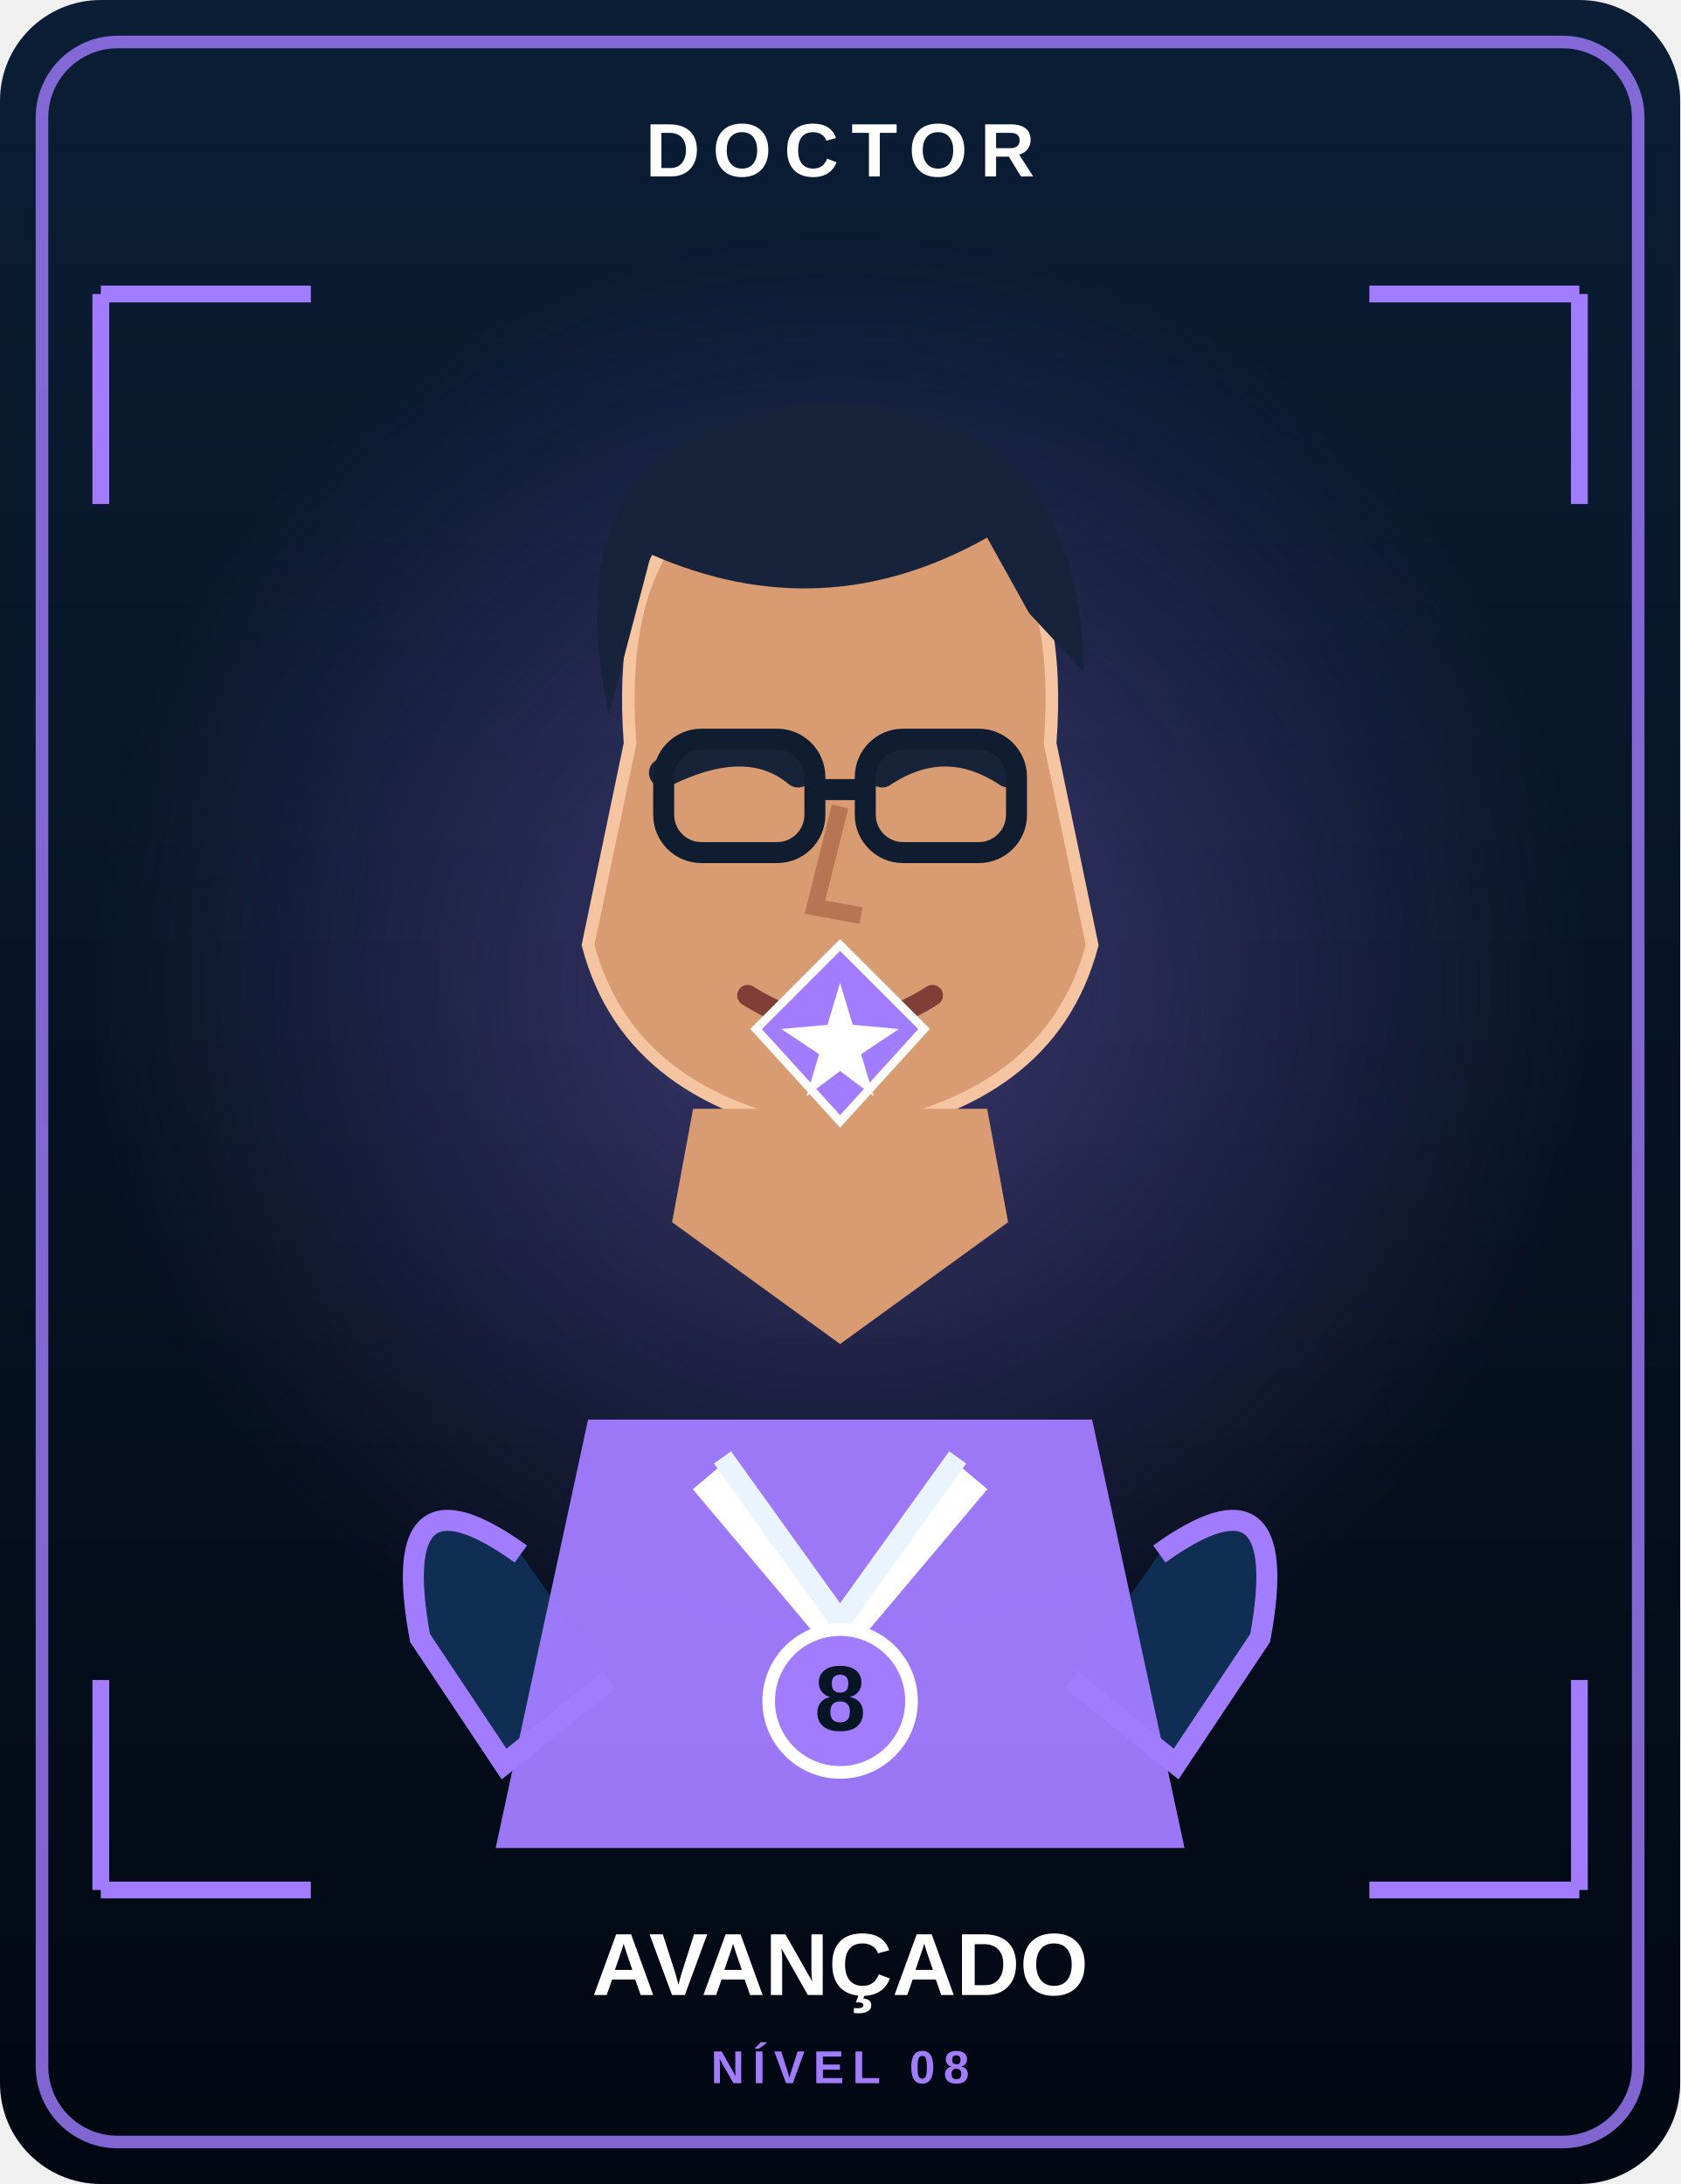
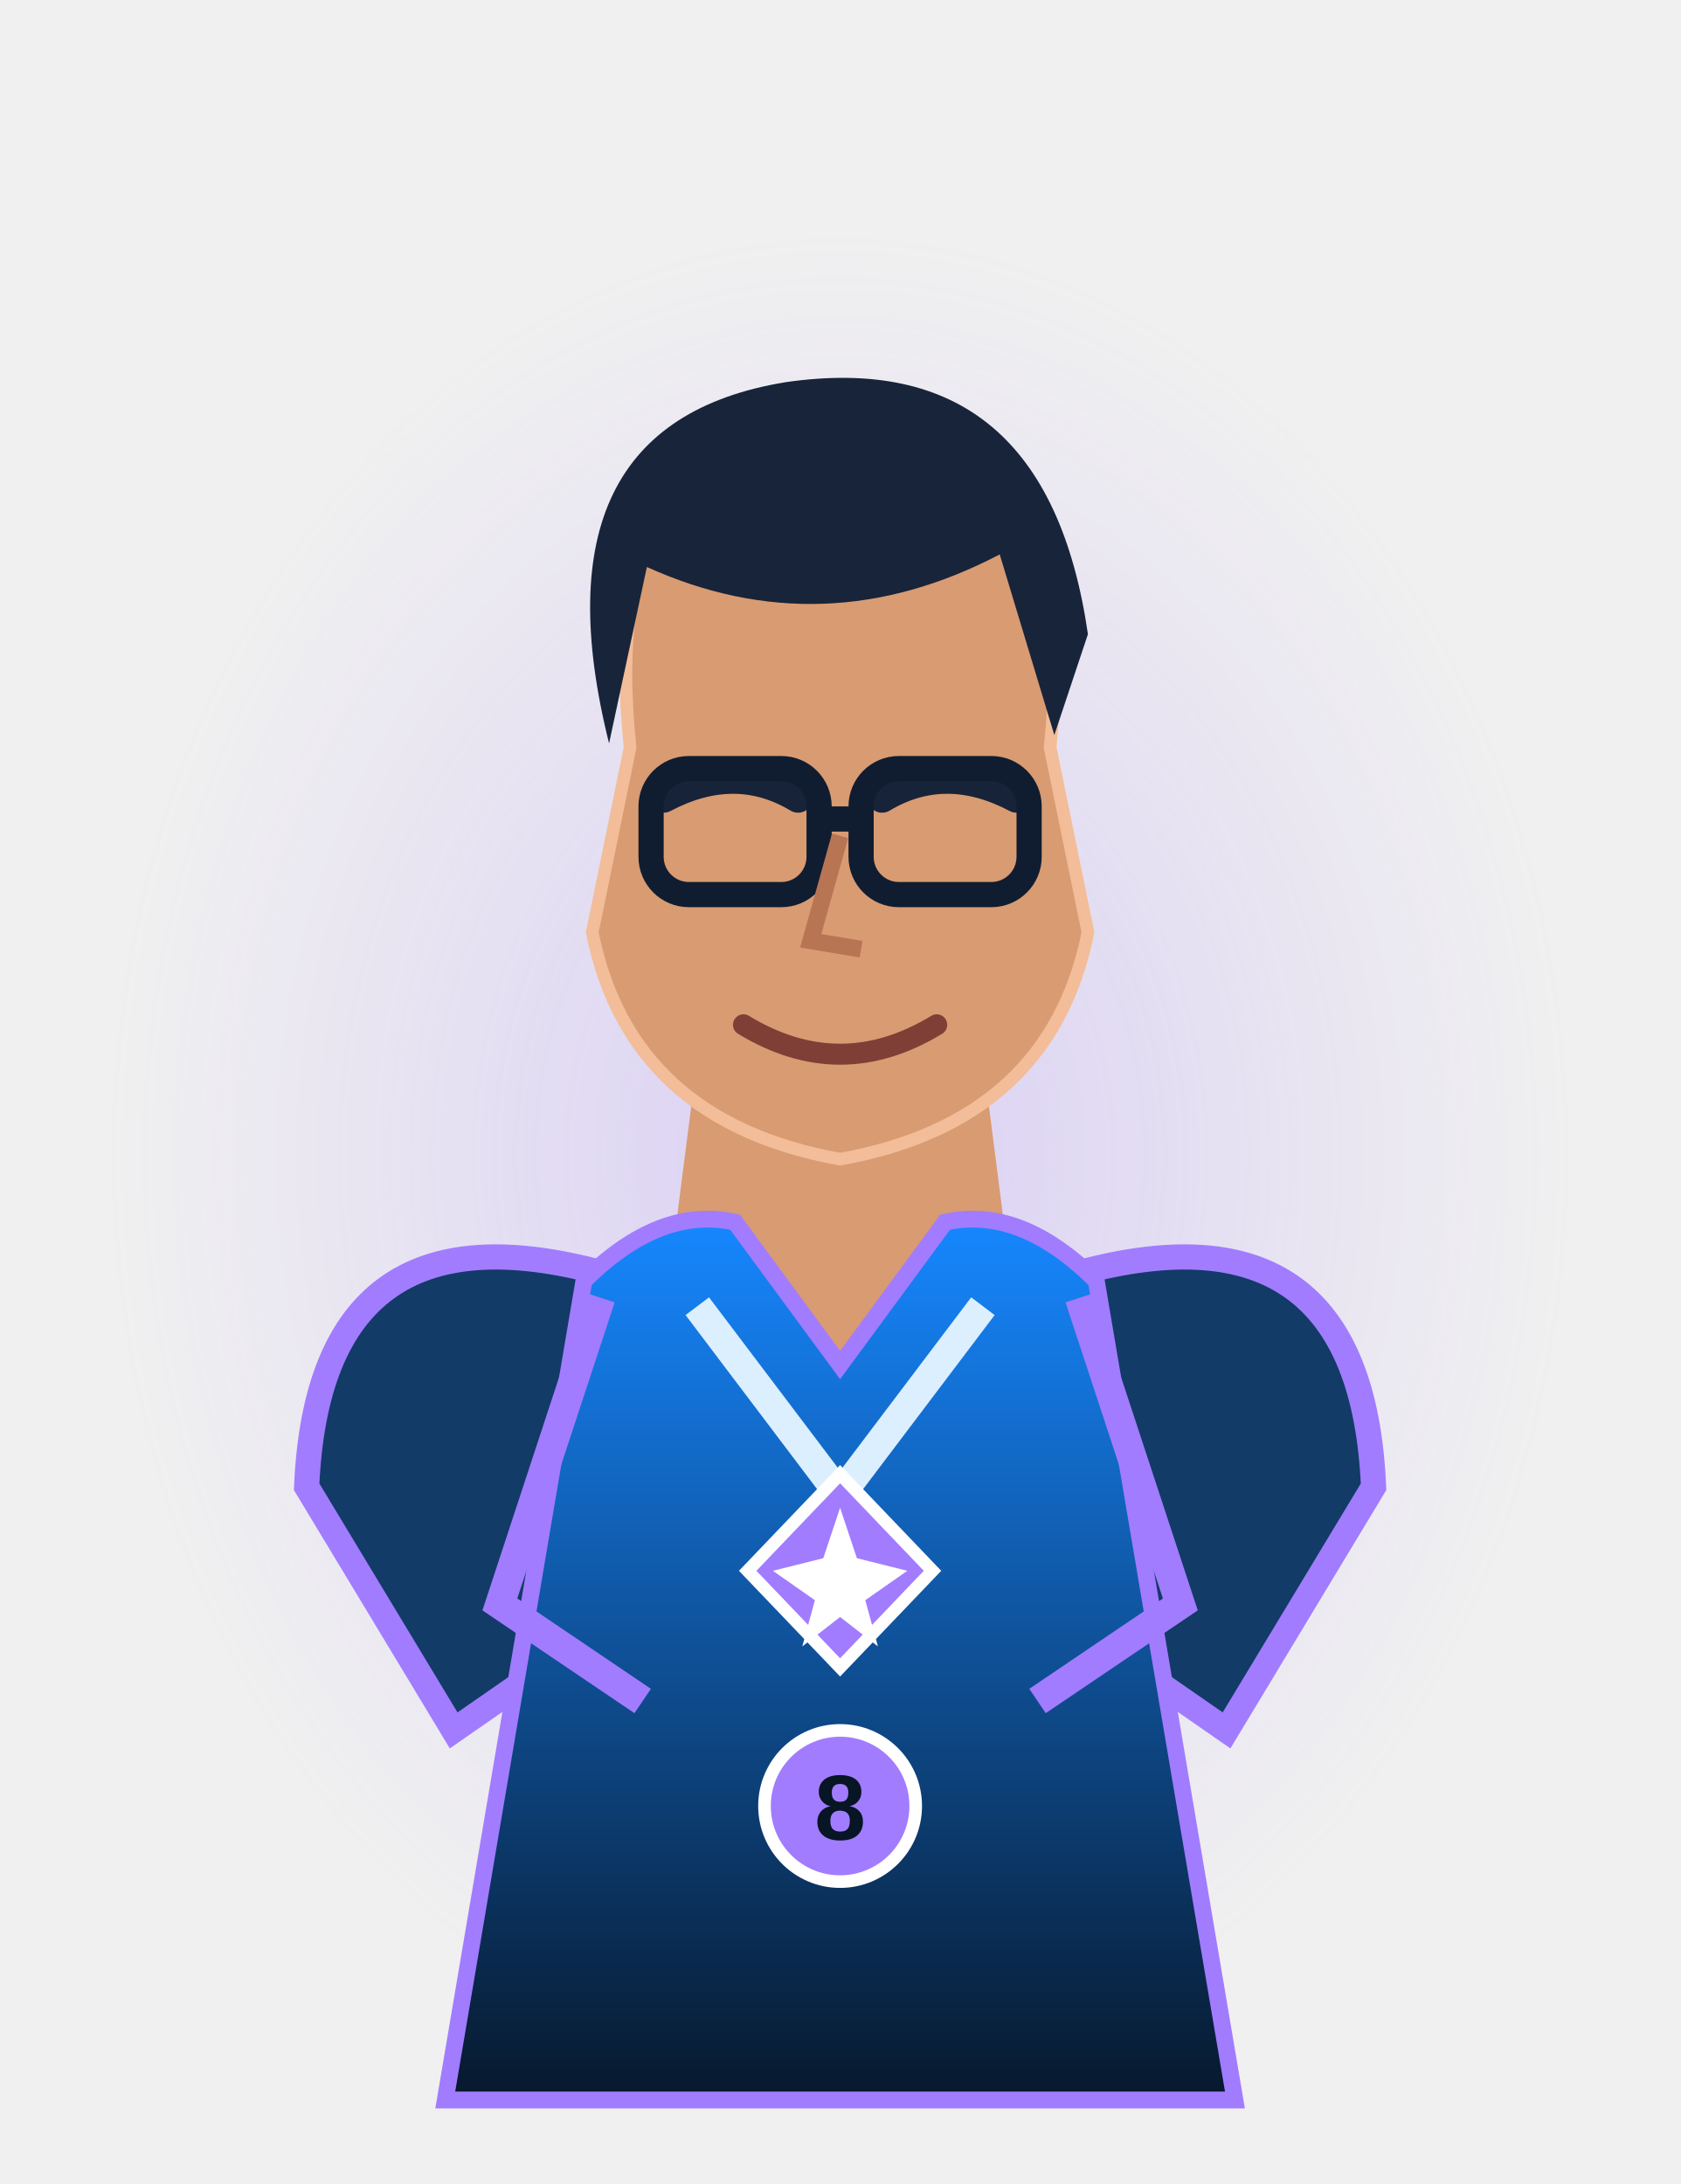
- <svg xmlns="http://www.w3.org/2000/svg" viewBox="0 0 400 520" role="img" aria-label="Doctor Avançado, nível 08">
+ <svg xmlns="http://www.w3.org/2000/svg" viewBox="0 0 400 520" role="img" aria-label="Avatar Doctor Avançado, nível 08">
  <defs>
-     <linearGradient id="bg" x2="0" y2="1">
-       <stop stop-color="#0b1e36" />
-       <stop offset="1" stop-color="#020812" />
-     </linearGradient>
-     <radialGradient id="glow">
-       <stop stop-color="#a17cff" stop-opacity=".34" />
+     <radialGradient id="a">
+       <stop stop-color="#a17cff" stop-opacity=".28" />
      <stop offset="1" stop-color="#a17cff" stop-opacity="0" />
    </radialGradient>
+     <linearGradient id="coat" x2="0" y2="1">
+       <stop stop-color="#1687ff" />
+       <stop offset="1" stop-color="#07182c" />
+     </linearGradient>
  </defs>
-   <rect width="400" height="520" rx="24" fill="url(#bg)" />
-   <circle cx="200" cy="235" r="180" fill="url(#glow)" />
-   <rect x="10" y="10" width="380" height="500" rx="18" fill="none" stroke="#a17cff" stroke-width="3" opacity=".8" />
-   <path d="M24 70 H74 M24 70 V120 M376 70 H326 M376 70 V120 M24 450 H74 M24 450 V400 M376 450 H326 M376 450 V400" stroke="#a17cff" stroke-width="4" fill="none" />
-   <text x="200" y="42" text-anchor="middle" font-family="Arial,sans-serif" font-size="18" font-weight="900" fill="#fff" letter-spacing="3">DOCTOR</text>
-   <path d="M150 177 Q145 111 200 111 Q255 111 250 177 L260 225 Q250 263 200 270 Q150 263 140 225Z" fill="#d99b72" stroke="#f5c4a1" stroke-width="3" />
-   <path d="M145 170 Q130 102 194 96 Q257 95 258 160 L245 146 L235 128 Q196 150 155 132Z" fill="#17233b" />
-   <path d="M158 184 Q178 174 190 184 M210 184 Q225 174 240 184" stroke="#172338" stroke-width="7" stroke-linecap="round" fill="none" />
-   <rect x="158" y="176" width="36" height="27" rx="9" fill="none" stroke="#101d30" stroke-width="5" />
-   <rect x="206" y="176" width="36" height="27" rx="9" fill="none" stroke="#101d30" stroke-width="5" />
-   <path d="M194 188 H206" stroke="#101d30" stroke-width="5" />
-   <path d="M200 192 L194 216 L205 218" stroke="#b87554" stroke-width="4" fill="none" />
-   <path d="M178 237 Q200 251 222 237" stroke="#7f3f37" stroke-width="5" stroke-linecap="round" fill="none" />
-   <path d="M165 264 L160 291 L200 320 L240 291 L235 264" fill="#d99b72" />
-   <path d="M124 370 Q92 347 100 390 L120 420 L145 400 M276 370 Q308 347 300 390 L280 420 L255 400" fill="#102e54" stroke="#a17cff" stroke-width="5" />
-   <path d="M140 338 L260 338 L282 440 L118 440Z" fill="#a17cff" opacity=".96" />
-   <path d="M168 352 L200 390 L232 352" fill="none" stroke="#fff" stroke-width="8" />
-   <path d="M172 347 L200 386 L228 347" fill="none" stroke="#e9f4ff" stroke-width="5" />
-   <circle cx="200" cy="405" r="17" fill="#a17cff" stroke="#fff" stroke-width="3" />
-   <text x="200" y="412" text-anchor="middle" font-family="Arial" font-size="22" font-weight="900" fill="#071525">8</text>
-   <path d="M180 245 L200 225 L220 245 L200 267Z" fill="#a17cff" stroke="#fff" stroke-width="2" />
-   <path d="M200 234 L203 244 L214 245 L205 251 L208 261 L200 255 L192 261 L195 251 L186 245 L197 244Z" fill="#fff" />
-   <text x="200" y="475" text-anchor="middle" font-family="Arial,sans-serif" font-size="21" font-weight="900" fill="#fff">AVANÇADO</text>
-   <text x="200" y="496" text-anchor="middle" font-family="Arial,sans-serif" font-size="11" font-weight="700" fill="#a17cff" letter-spacing="2">NÍVEL 08</text>
+   <ellipse cx="200" cy="275" rx="176" ry="220" fill="url(#a)" />
+   <path d="M165 260 L160 299 L200 329 L240 299 L235 260Z" fill="#d99b72" />
+   <path d="M143 303 Q76 285 73 354 L108 412 L157 378 M257 303 Q324 285 327 354 L292 412 L243 378" fill="#123b67" stroke="#a17cff" stroke-width="6" />
+   <path d="M139 305 Q157 287 175 291 L200 325 L225 291 Q243 287 261 305 L294 500 L106 500Z" fill="url(#coat)" stroke="#a17cff" stroke-width="4" />
+   <path d="M166 311 L200 356 L234 311" fill="none" stroke="#dcefff" stroke-width="7" />
+   <path d="M200 351 L222 374 L200 397 L178 374Z" fill="#a17cff" stroke="#fff" stroke-width="3" />
+   <path d="M200 359 L204 371 L216 374 L206 381 L209 392 L200 385 L191 392 L194 381 L184 374 L196 371Z" fill="#fff" />
+   <path d="M150 178 Q142 101 200 101 Q258 101 250 178 L259 222 Q250 267 200 276 Q150 267 141 222Z" fill="#d99b72" stroke="#f2bd98" stroke-width="3" />
+   <path d="M145 177 Q126 101 187 91 Q249 82 259 151 L251 175 L238 132 Q196 154 154 135Z" fill="#18243a" />
+   <path d="M158 190 Q175 181 190 190 M210 190 Q225 181 242 190" stroke="#172338" stroke-width="7" stroke-linecap="round" fill="none" />
+   <rect x="155" y="183" width="40" height="30" rx="9" fill="none" stroke="#101d30" stroke-width="6" />
+   <rect x="205" y="183" width="40" height="30" rx="9" fill="none" stroke="#101d30" stroke-width="6" />
+   <path d="M195 195 H205" stroke="#101d30" stroke-width="6" />
+   <path d="M200 199 L193 224 L205 226" stroke="#b87554" stroke-width="4" fill="none" />
+   <path d="M177 244 Q200 258 223 244" stroke="#7f3f37" stroke-width="5" stroke-linecap="round" fill="none" />
+   <path d="M143 309 L119 382 L153 405 M257 309 L281 382 L247 405" stroke="#a17cff" stroke-width="7" fill="none" />
+   <circle cx="200" cy="430" r="18" fill="#a17cff" stroke="#fff" stroke-width="3" />
+   <text x="200" y="438" text-anchor="middle" font-family="Arial" font-size="22" font-weight="900" fill="#071525">8</text>
</svg>
